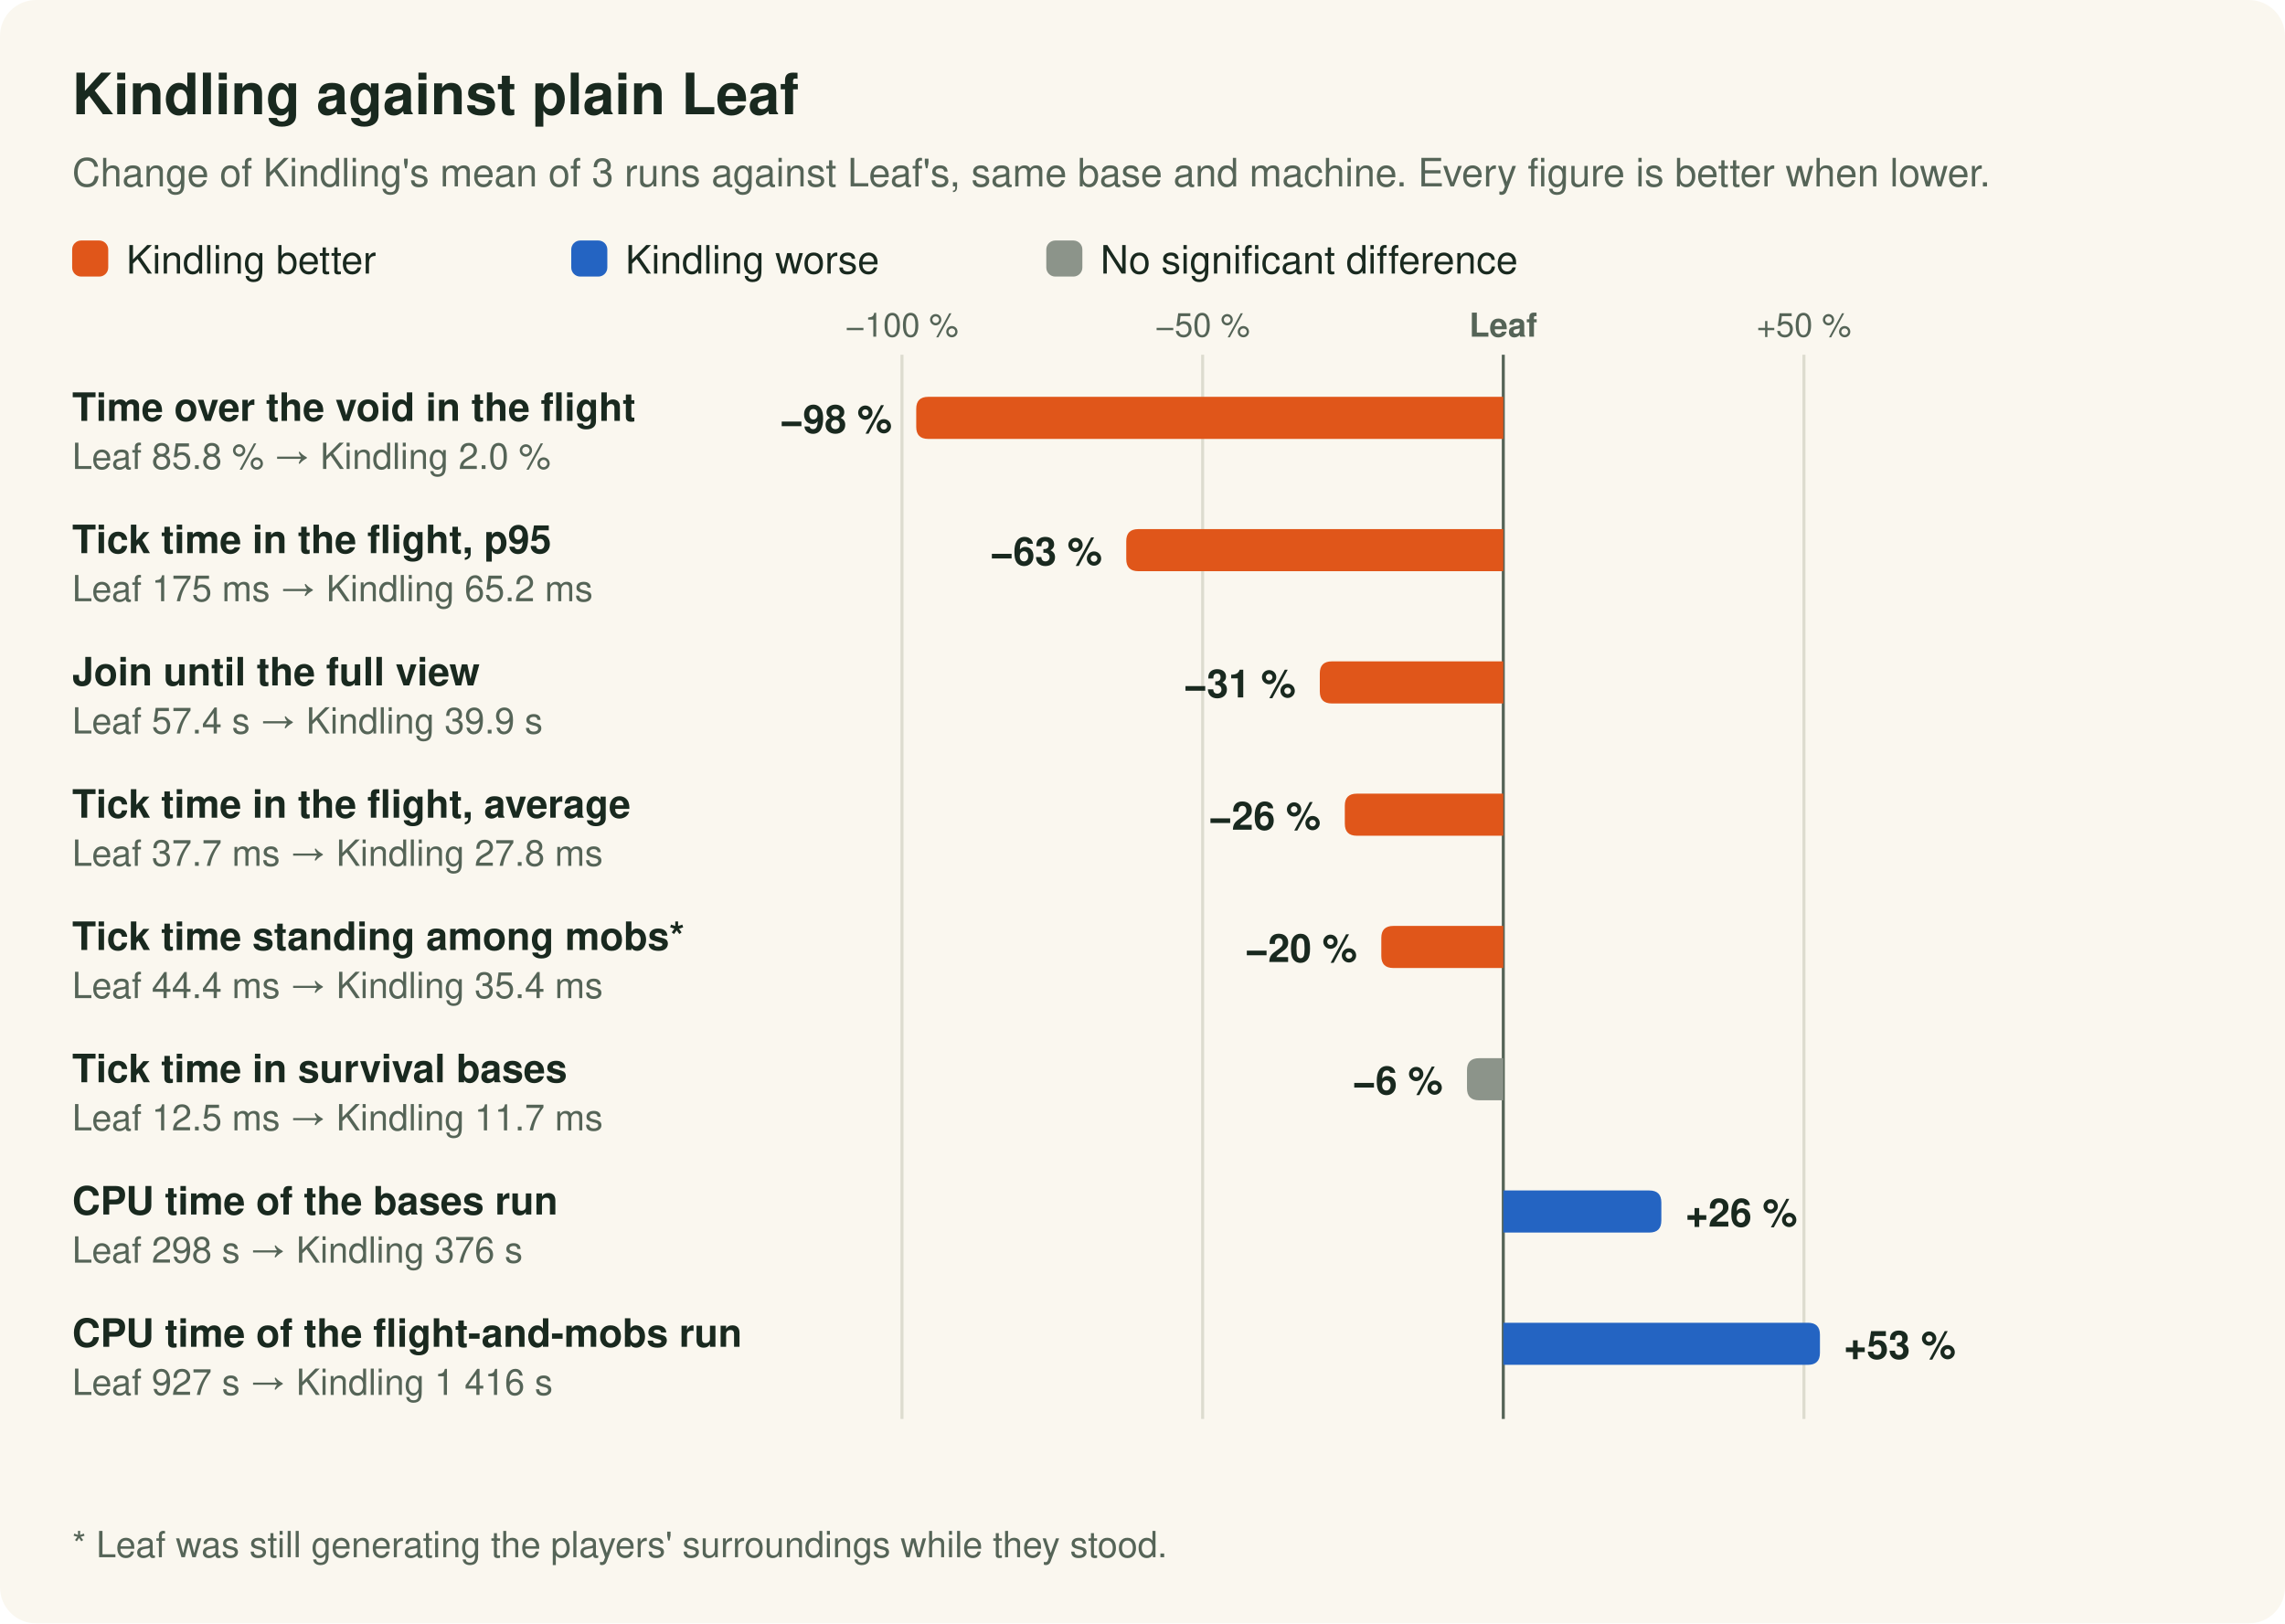
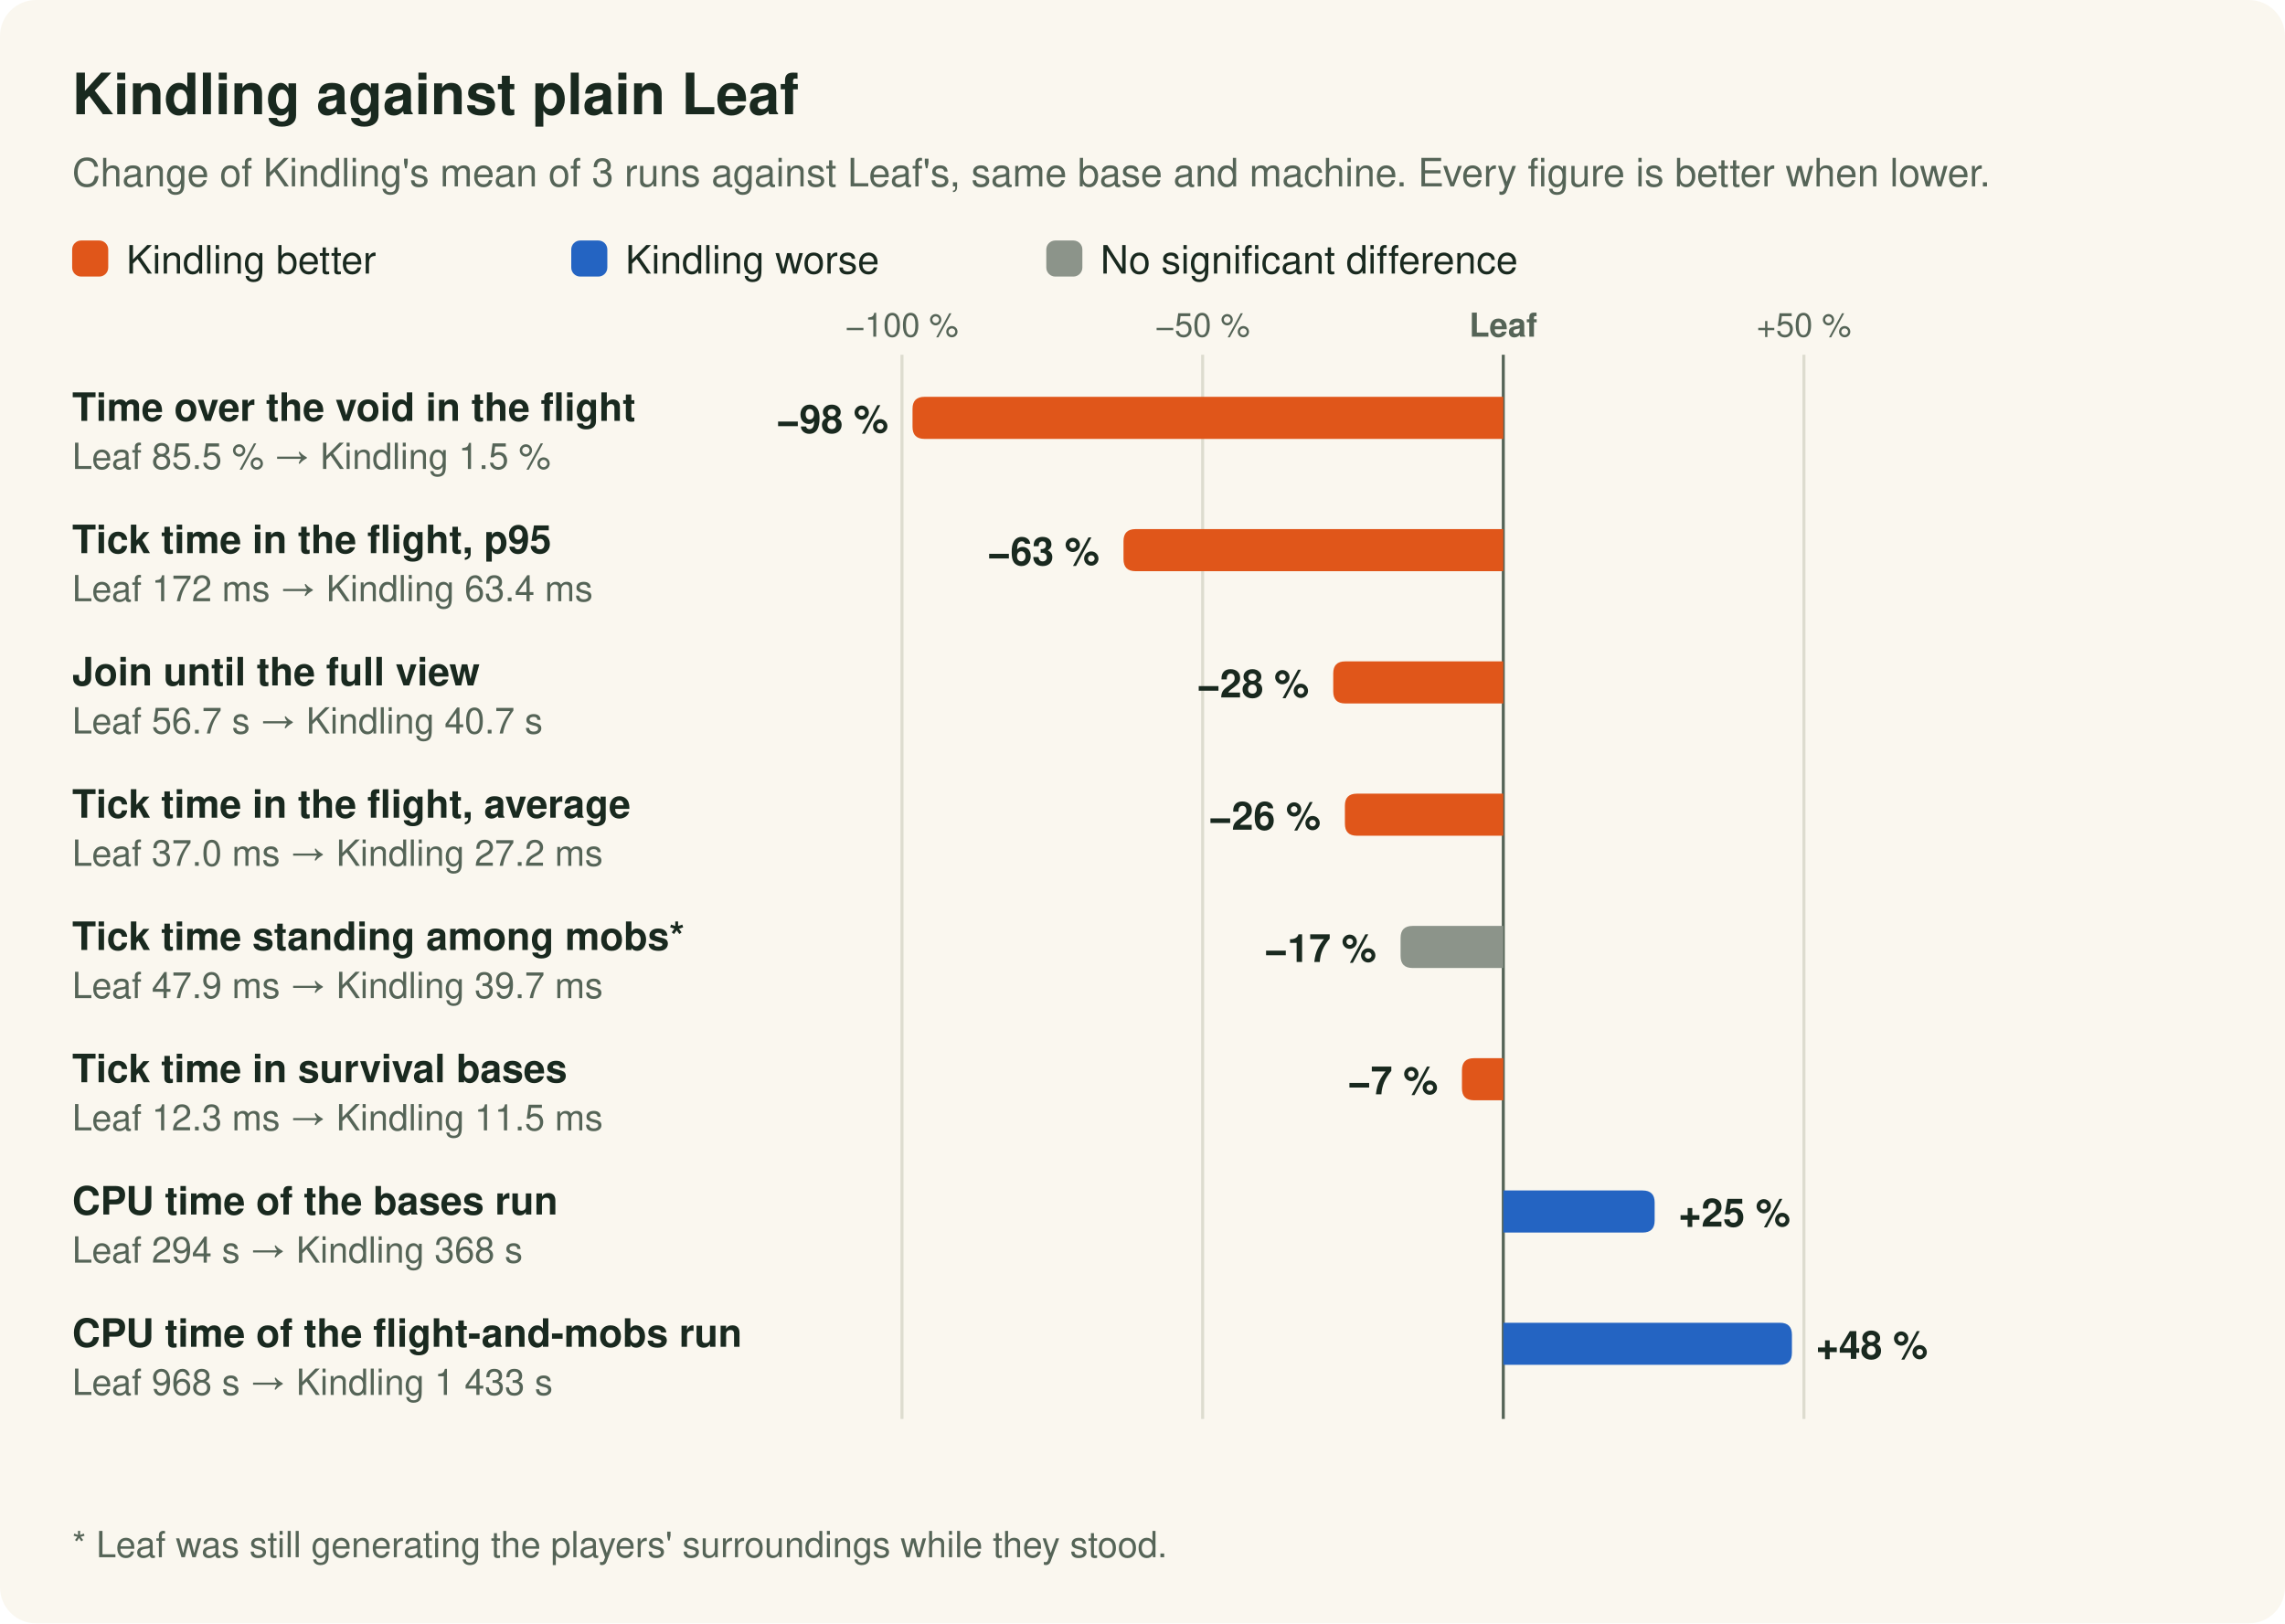
<svg xmlns="http://www.w3.org/2000/svg" width="760" height="540" viewBox="0 0 760 540" role="img" aria-labelledby="title desc" font-family="-apple-system,BlinkMacSystemFont,'Segoe UI',Helvetica,Arial,sans-serif">
  <rect width="760" height="540" rx="12" fill="#FAF7EF" />
  <text x="24.0" y="38.0" fill="#19291F" font-size="19" font-weight="700" text-anchor="start">Kindling against plain Leaf</text>
  <text x="24.0" y="62.0" fill="#556457" font-size="13" font-weight="400" text-anchor="start">Change of Kindling's mean of 3 runs against Leaf's, same base and machine. Every figure is better when lower.</text>
  <rect x="24" y="80" width="12" height="12" rx="3" fill="#E0561A" />
  <text x="42.0" y="91.0" fill="#19291F" font-size="13" font-weight="400" text-anchor="start">Kindling better</text>
  <rect x="190" y="80" width="12" height="12" rx="3" fill="#2464C2" />
  <text x="208.0" y="91.0" fill="#19291F" font-size="13" font-weight="400" text-anchor="start">Kindling worse</text>
  <rect x="348" y="80" width="12" height="12" rx="3" fill="#8C948A" />
  <text x="366.0" y="91.0" fill="#19291F" font-size="13" font-weight="400" text-anchor="start">No significant difference</text>
  <line x1="300.0" y1="118" x2="300.0" y2="472" stroke="#DDDCCF" stroke-width="1" />
  <text x="300.0" y="112.0" fill="#556457" font-size="11" font-weight="400" text-anchor="middle">−100 %</text>
  <line x1="400.0" y1="118" x2="400.0" y2="472" stroke="#DDDCCF" stroke-width="1" />
  <text x="400.0" y="112.0" fill="#556457" font-size="11" font-weight="400" text-anchor="middle">−50 %</text>
  <line x1="600.0" y1="118" x2="600.0" y2="472" stroke="#DDDCCF" stroke-width="1" />
  <text x="600.0" y="112.0" fill="#556457" font-size="11" font-weight="400" text-anchor="middle">+50 %</text>
  <line x1="500" y1="118" x2="500" y2="472" stroke="#556457" stroke-width="1" />
  <text x="500.0" y="112.0" fill="#556457" font-size="11" font-weight="700" text-anchor="middle">Leaf</text>
  <text x="24.0" y="140.0" fill="#19291F" font-size="13" font-weight="600" text-anchor="start">Time over the void in the flight</text>
-   <text x="24.0" y="156.0" fill="#556457" font-size="12" font-weight="400" text-anchor="start">Leaf 85.8 % → Kindling 2.0 %</text>
-   <path d="M500 132 H308.74 Q304.74 132 304.74 136 V142 Q304.74 146 308.74 146 H500 Z" fill="#E0561A" />
-   <text x="296.7" y="144.0" fill="#19291F" font-size="13" font-weight="700" text-anchor="end">−98 %</text>
+   <text x="24.0" y="156.0" fill="#556457" font-size="12" font-weight="400" text-anchor="start">Leaf 85.5 % → Kindling 1.5 %</text>
+   <path d="M500 132 H307.507 Q303.507 132 303.507 136 V142 Q303.507 146 307.507 146 H500 Z" fill="#E0561A" />
+   <text x="295.5" y="144.0" fill="#19291F" font-size="13" font-weight="700" text-anchor="end">−98 %</text>
  <text x="24.0" y="184.0" fill="#19291F" font-size="13" font-weight="600" text-anchor="start">Tick time in the flight, p95</text>
-   <text x="24.0" y="200.0" fill="#556457" font-size="12" font-weight="400" text-anchor="start">Leaf 175 ms → Kindling 65.2 ms</text>
-   <path d="M500 176 H378.598 Q374.598 176 374.598 180 V186 Q374.598 190 378.598 190 H500 Z" fill="#E0561A" />
-   <text x="366.6" y="188.0" fill="#19291F" font-size="13" font-weight="700" text-anchor="end">−63 %</text>
+   <text x="24.0" y="200.0" fill="#556457" font-size="12" font-weight="400" text-anchor="start">Leaf 172 ms → Kindling 63.4 ms</text>
+   <path d="M500 176 H377.681 Q373.681 176 373.681 180 V186 Q373.681 190 377.681 190 H500 Z" fill="#E0561A" />
+   <text x="365.7" y="188.0" fill="#19291F" font-size="13" font-weight="700" text-anchor="end">−63 %</text>
  <text x="24.0" y="228.0" fill="#19291F" font-size="13" font-weight="600" text-anchor="start">Join until the full view</text>
-   <text x="24.0" y="244.0" fill="#556457" font-size="12" font-weight="400" text-anchor="start">Leaf 57.4 s → Kindling 39.9 s</text>
-   <path d="M500 220 H442.971 Q438.971 220 438.971 224 V230 Q438.971 234 442.971 234 H500 Z" fill="#E0561A" />
-   <text x="431.0" y="232.0" fill="#19291F" font-size="13" font-weight="700" text-anchor="end">−31 %</text>
+   <text x="24.0" y="244.0" fill="#556457" font-size="12" font-weight="400" text-anchor="start">Leaf 56.7 s → Kindling 40.7 s</text>
+   <path d="M500 220 H447.437 Q443.437 220 443.437 224 V230 Q443.437 234 447.437 234 H500 Z" fill="#E0561A" />
+   <text x="435.4" y="232.0" fill="#19291F" font-size="13" font-weight="700" text-anchor="end">−28 %</text>
  <text x="24.0" y="272.0" fill="#19291F" font-size="13" font-weight="600" text-anchor="start">Tick time in the flight, average</text>
-   <text x="24.0" y="288.0" fill="#556457" font-size="12" font-weight="400" text-anchor="start">Leaf 37.7 ms → Kindling 27.8 ms</text>
-   <path d="M500 264 H451.288 Q447.288 264 447.288 268 V274 Q447.288 278 451.288 278 H500 Z" fill="#E0561A" />
+   <text x="24.0" y="288.0" fill="#556457" font-size="12" font-weight="400" text-anchor="start">Leaf 37.0 ms → Kindling 27.2 ms</text>
+   <path d="M500 264 H451.316 Q447.316 264 447.316 268 V274 Q447.316 278 451.316 278 H500 Z" fill="#E0561A" />
  <text x="439.3" y="276.0" fill="#19291F" font-size="13" font-weight="700" text-anchor="end">−26 %</text>
  <text x="24.0" y="316.0" fill="#19291F" font-size="13" font-weight="600" text-anchor="start">Tick time standing among mobs*</text>
-   <text x="24.0" y="332.0" fill="#556457" font-size="12" font-weight="400" text-anchor="start">Leaf 44.4 ms → Kindling 35.4 ms</text>
-   <path d="M500 308 H463.427 Q459.427 308 459.427 312 V318 Q459.427 322 463.427 322 H500 Z" fill="#E0561A" />
-   <text x="451.4" y="320.0" fill="#19291F" font-size="13" font-weight="700" text-anchor="end">−20 %</text>
+   <text x="24.0" y="332.0" fill="#556457" font-size="12" font-weight="400" text-anchor="start">Leaf 47.9 ms → Kindling 39.7 ms</text>
+   <path d="M500 308 H469.837 Q465.837 308 465.837 312 V318 Q465.837 322 469.837 322 H500 Z" fill="#8C948A" />
+   <text x="457.8" y="320.0" fill="#19291F" font-size="13" font-weight="700" text-anchor="end">−17 %</text>
  <text x="24.0" y="360.0" fill="#19291F" font-size="13" font-weight="600" text-anchor="start">Tick time in survival bases</text>
-   <text x="24.0" y="376.0" fill="#556457" font-size="12" font-weight="400" text-anchor="start">Leaf 12.5 ms → Kindling 11.7 ms</text>
-   <path d="M500 352 H491.927 Q487.927 352 487.927 356 V362 Q487.927 366 491.927 366 H500 Z" fill="#8C948A" />
-   <text x="479.9" y="364.0" fill="#19291F" font-size="13" font-weight="700" text-anchor="end">−6 %</text>
+   <text x="24.0" y="376.0" fill="#556457" font-size="12" font-weight="400" text-anchor="start">Leaf 12.3 ms → Kindling 11.5 ms</text>
+   <path d="M500 352 H490.252 Q486.252 352 486.252 356 V362 Q486.252 366 490.252 366 H500 Z" fill="#E0561A" />
+   <text x="478.3" y="364.0" fill="#19291F" font-size="13" font-weight="700" text-anchor="end">−7 %</text>
  <text x="24.0" y="404.0" fill="#19291F" font-size="13" font-weight="600" text-anchor="start">CPU time of the bases run</text>
-   <text x="24.0" y="420.0" fill="#556457" font-size="12" font-weight="400" text-anchor="start">Leaf 298 s → Kindling 376 s</text>
-   <path d="M500 396 H548.57 Q552.57 396 552.57 400 V406 Q552.57 410 548.57 410 H500 Z" fill="#2464C2" />
-   <text x="560.6" y="408.0" fill="#19291F" font-size="13" font-weight="700" text-anchor="start">+26 %</text>
+   <text x="24.0" y="420.0" fill="#556457" font-size="12" font-weight="400" text-anchor="start">Leaf 294 s → Kindling 368 s</text>
+   <path d="M500 396 H546.346 Q550.346 396 550.346 400 V406 Q550.346 410 546.346 410 H500 Z" fill="#2464C2" />
+   <text x="558.3" y="408.0" fill="#19291F" font-size="13" font-weight="700" text-anchor="start">+25 %</text>
  <text x="24.0" y="448.0" fill="#19291F" font-size="13" font-weight="600" text-anchor="start">CPU time of the flight-and-mobs run</text>
-   <text x="24.0" y="464.0" fill="#556457" font-size="12" font-weight="400" text-anchor="start">Leaf 927 s → Kindling 1 416 s</text>
-   <path d="M500 440 H601.323 Q605.323 440 605.323 444 V450 Q605.323 454 601.323 454 H500 Z" fill="#2464C2" />
-   <text x="613.3" y="452.0" fill="#19291F" font-size="13" font-weight="700" text-anchor="start">+53 %</text>
+   <text x="24.0" y="464.0" fill="#556457" font-size="12" font-weight="400" text-anchor="start">Leaf 968 s → Kindling 1 433 s</text>
+   <path d="M500 440 H592.003 Q596.003 440 596.003 444 V450 Q596.003 454 592.003 454 H500 Z" fill="#2464C2" />
+   <text x="604.0" y="452.0" fill="#19291F" font-size="13" font-weight="700" text-anchor="start">+48 %</text>
  <text x="24.0" y="518.0" fill="#556457" font-size="12" font-weight="400" text-anchor="start">* Leaf was still generating the players' surroundings while they stood.</text>
</svg>
